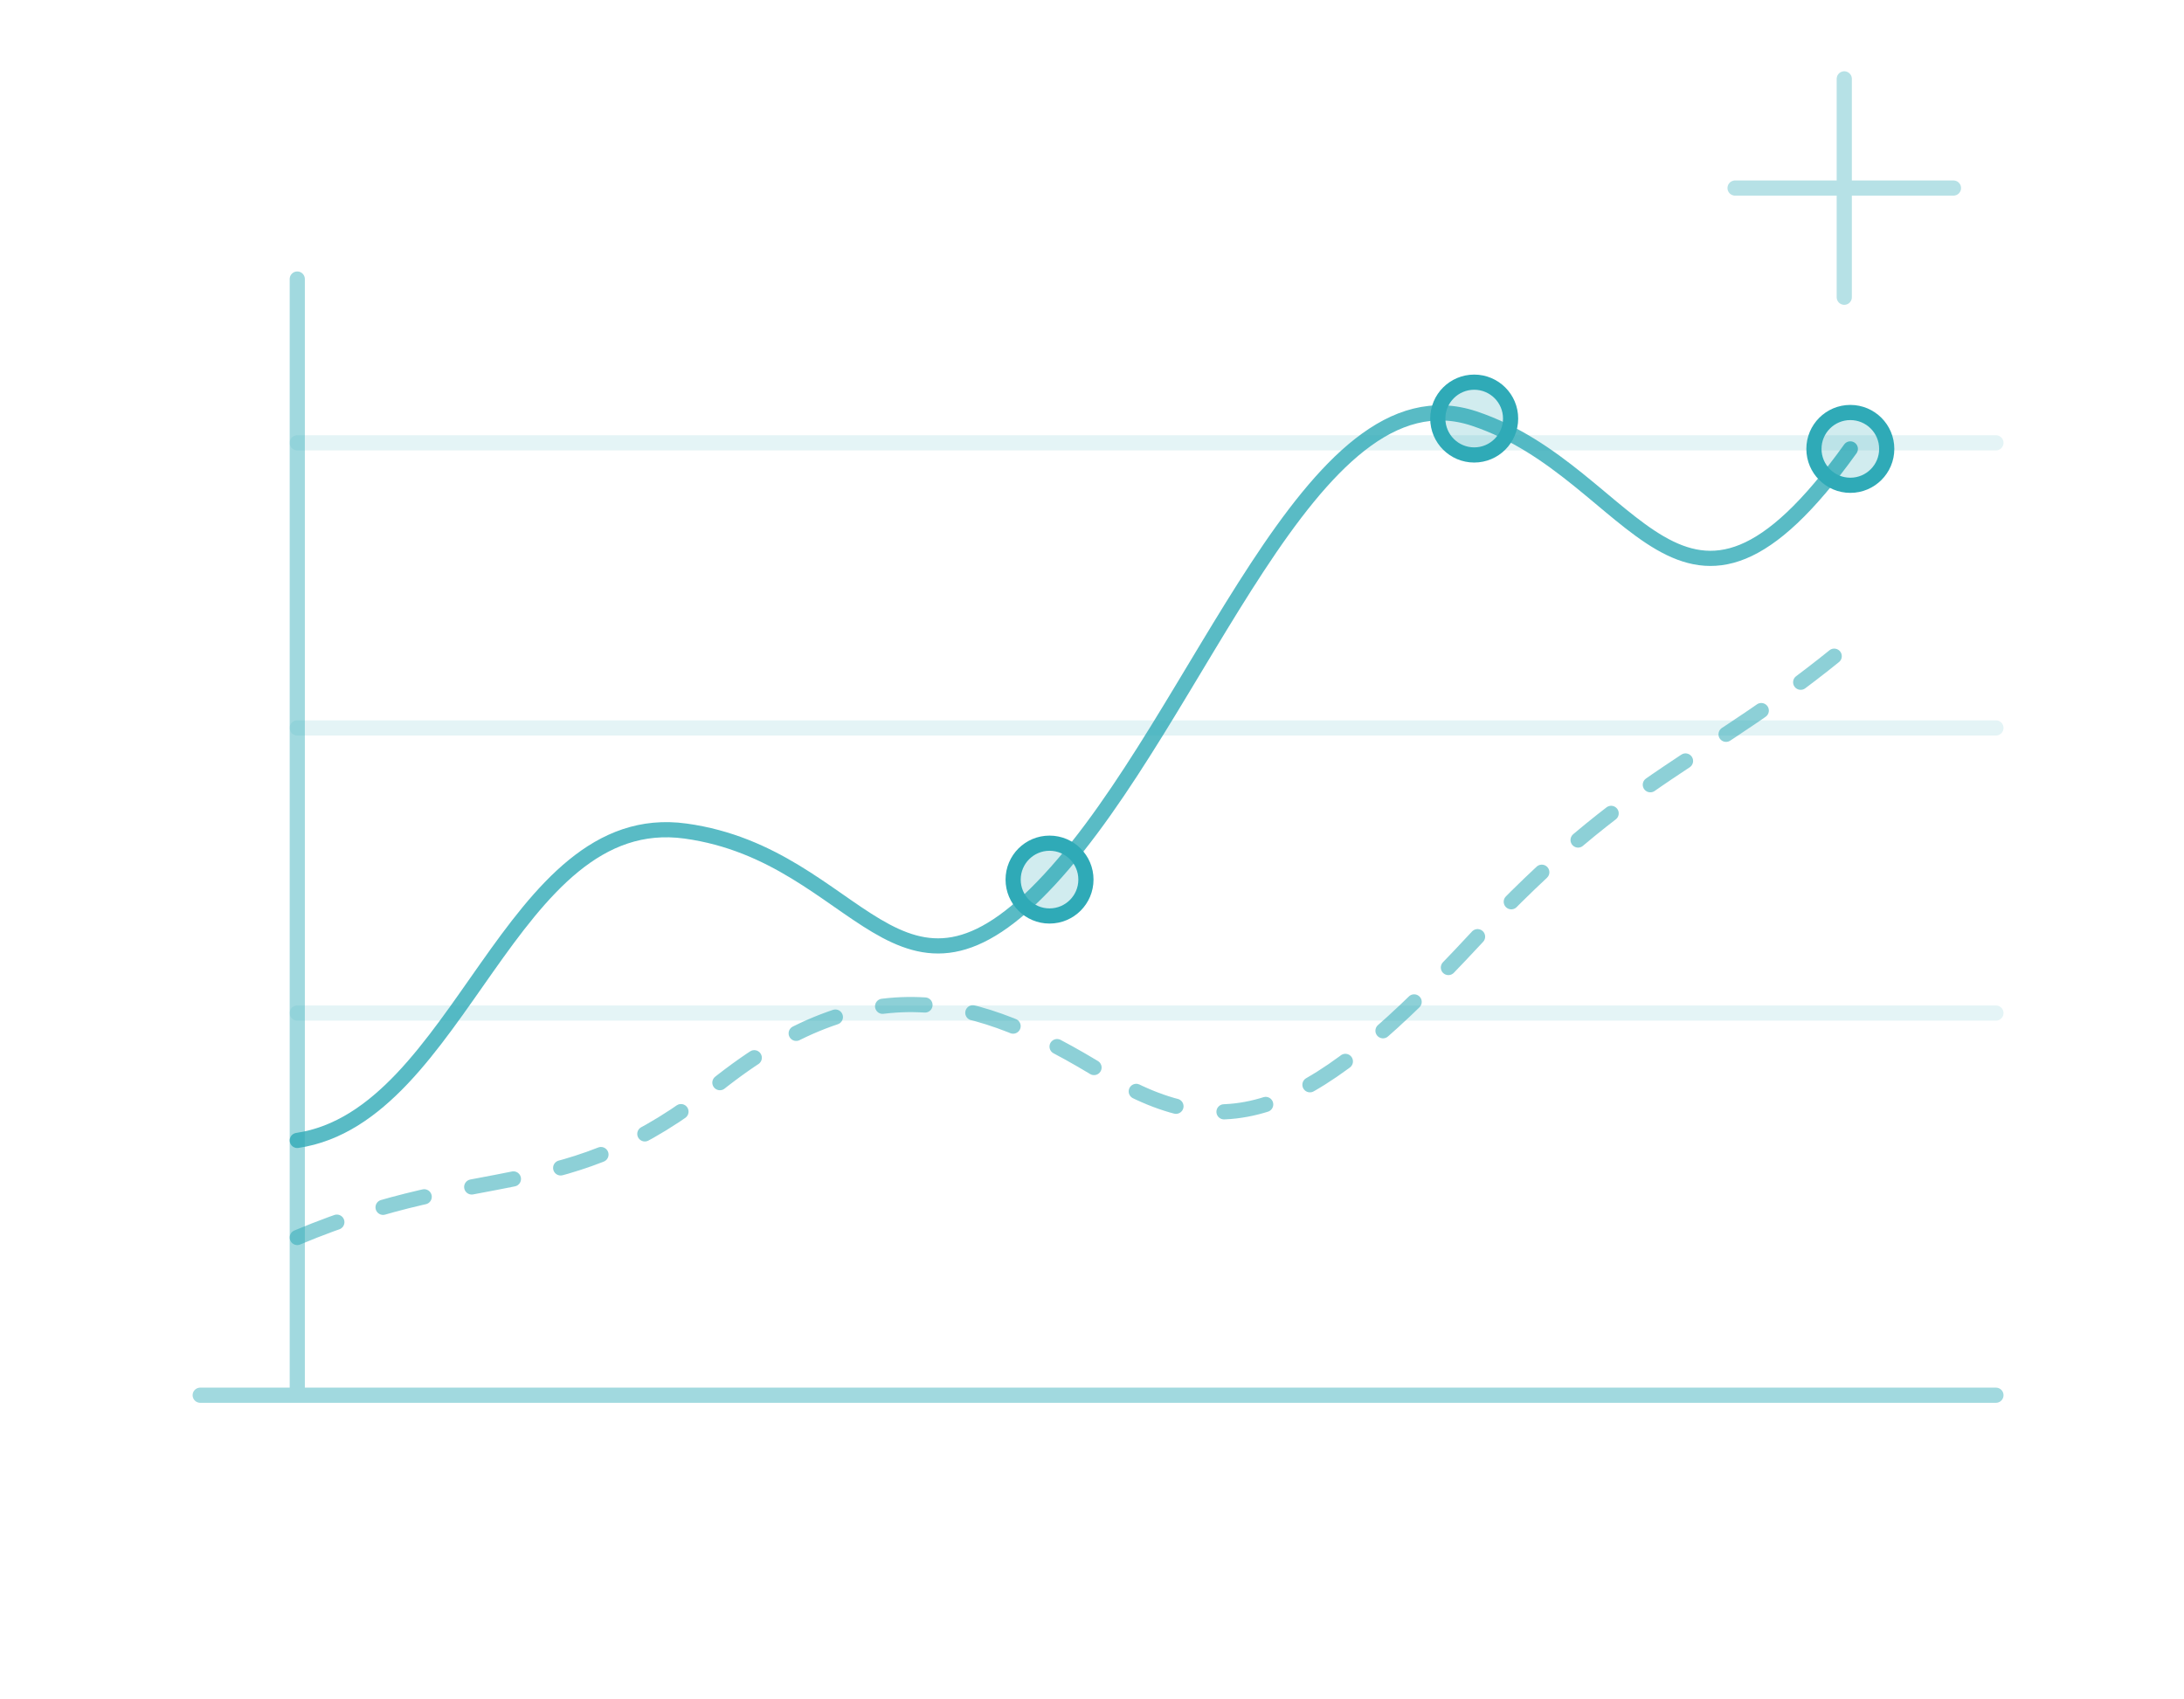
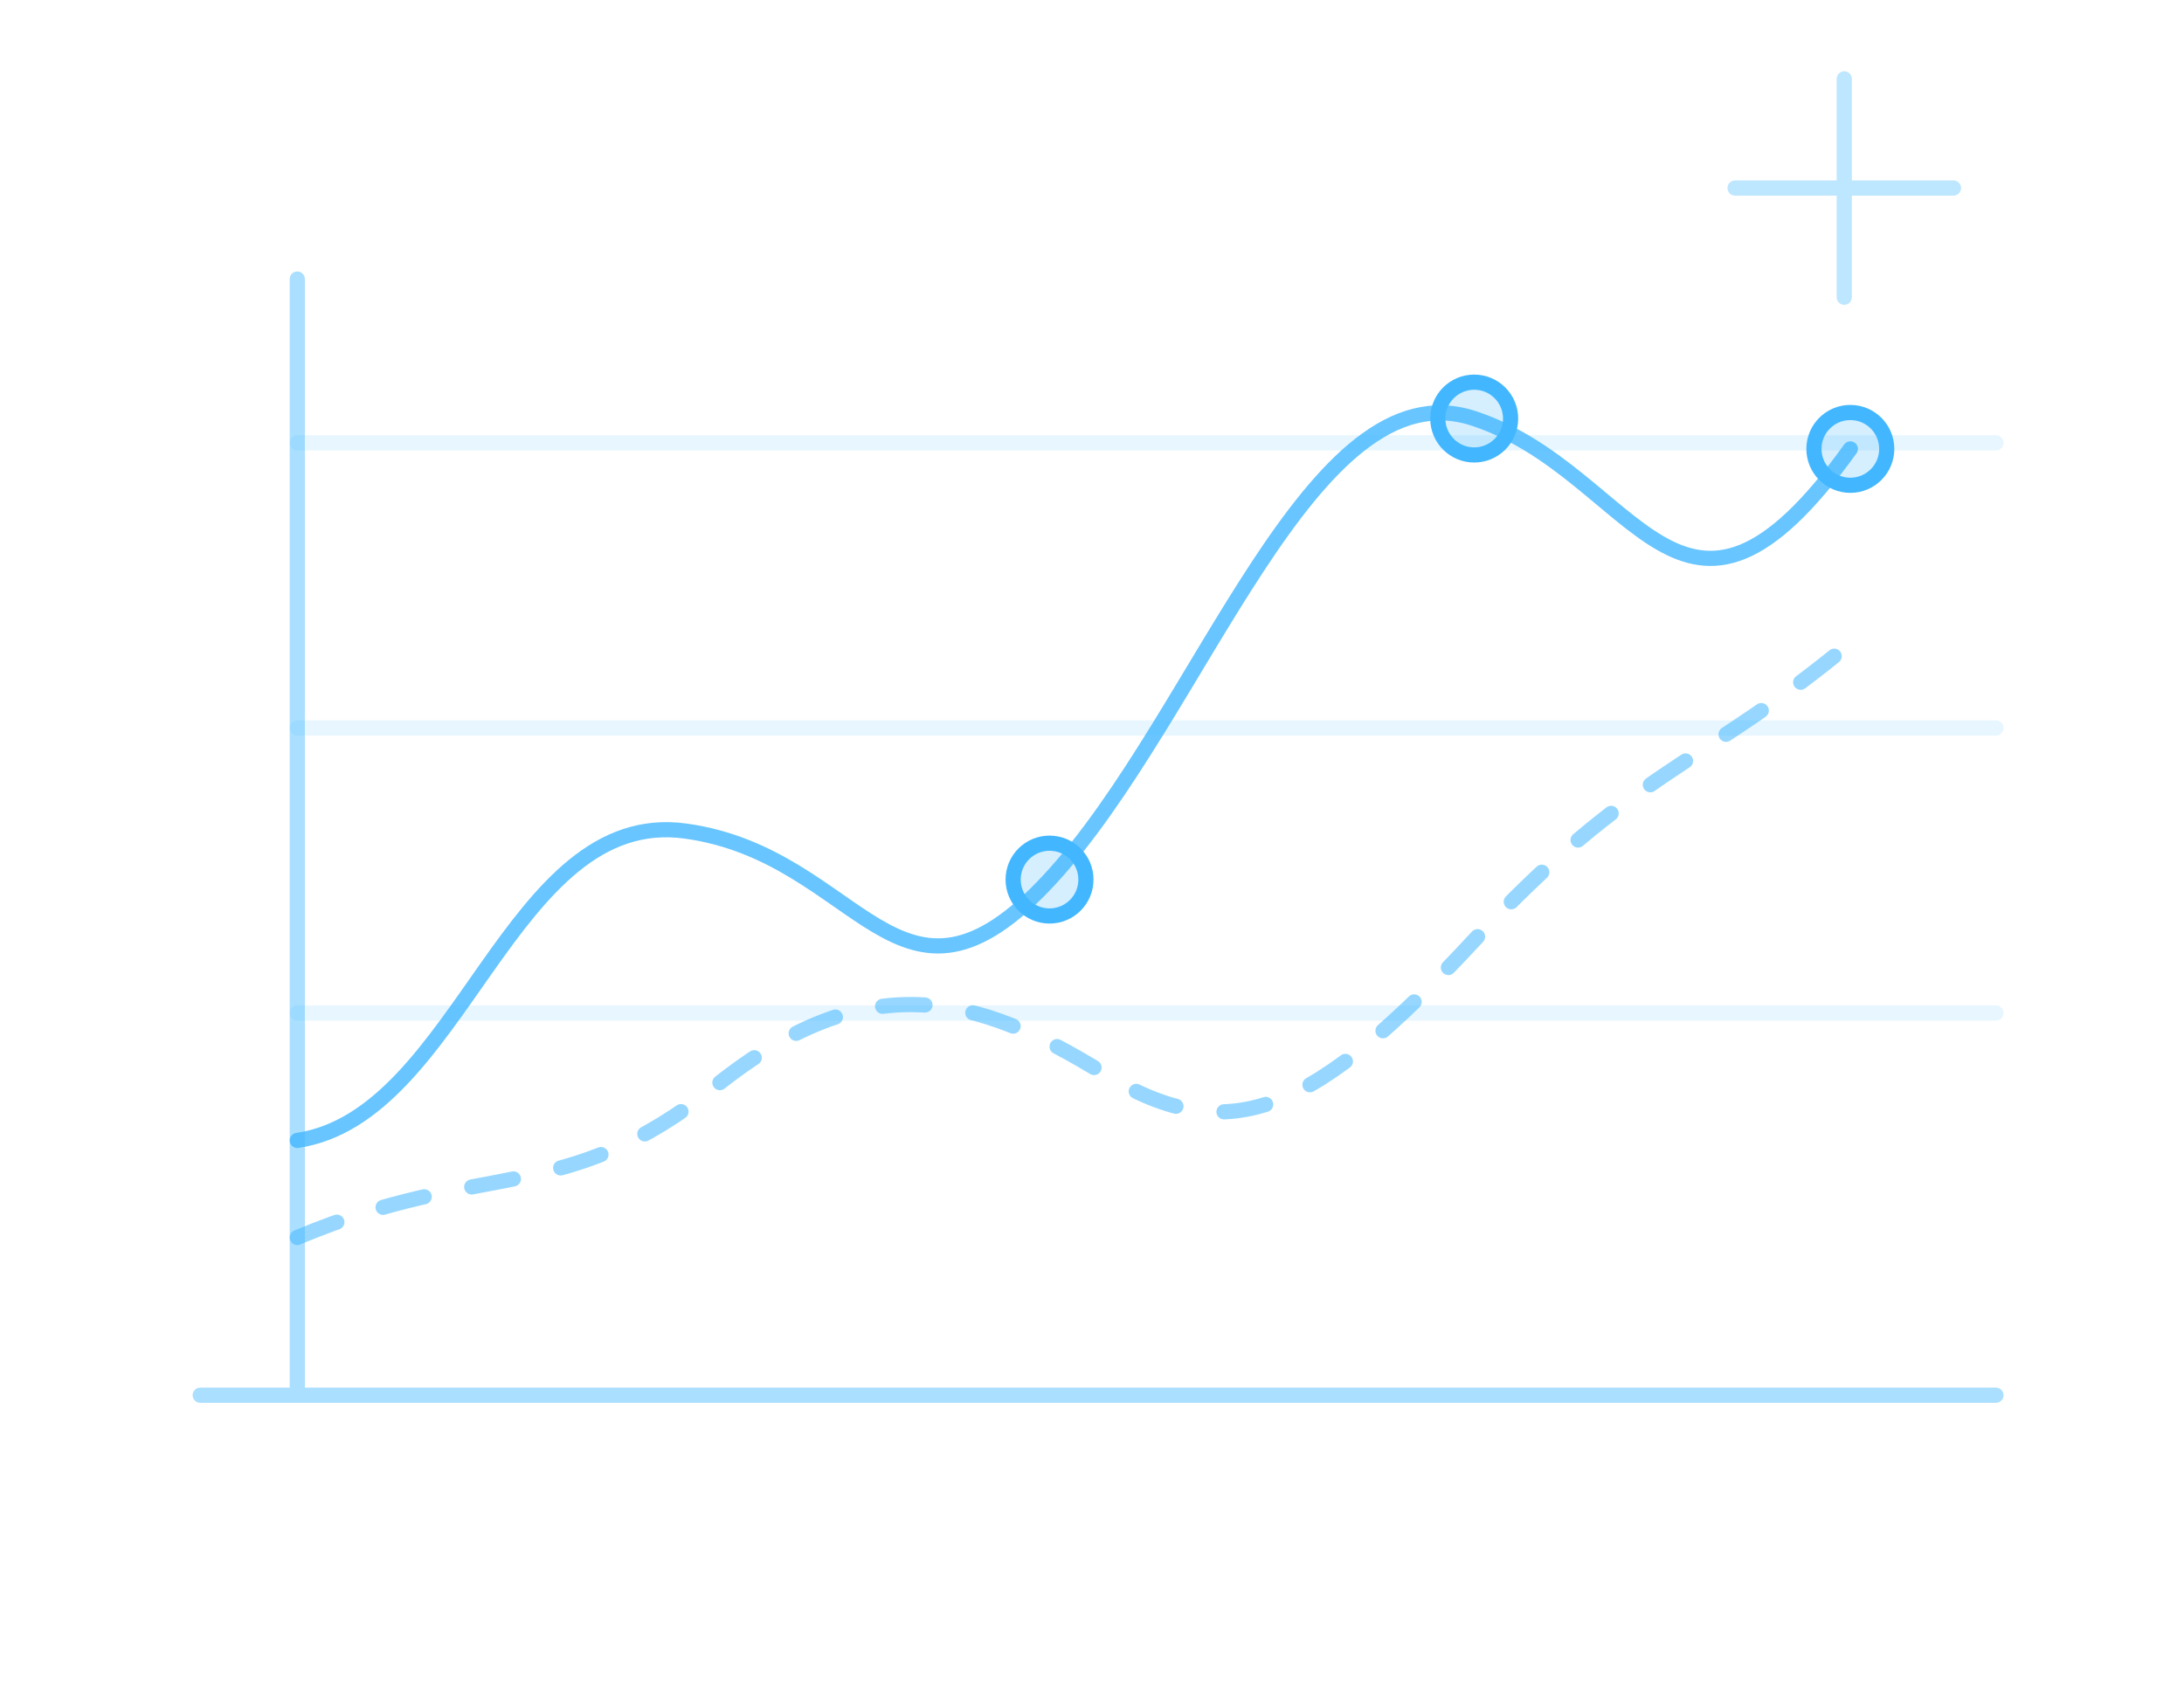
<svg xmlns="http://www.w3.org/2000/svg" viewBox="0 0 360 280" fill="none">
-   <g stroke="#2faab7" stroke-width="2.5" stroke-linecap="round" stroke-linejoin="round">
+   <g stroke="#42b7ff" stroke-width="2.5" stroke-linecap="round" stroke-linejoin="round">
    <path d="M33 230h296M49 230V46" opacity=".45" />
    <path d="M49 188c27-4 35-55 64-51s35 35 60 8 43-85 70-76 34 44 62 5" opacity=".8" />
    <path d="M49 204c31-13 44-5 69-25s43-15 64-2 35 6 61-22 38-29 62-49" stroke-dasharray="7 8" opacity=".55" />
    <path d="M49 73h280M49 120h280M49 167h280" opacity=".13" />
-     <circle cx="173" cy="145" r="6" fill="#2faab7" fill-opacity=".22" />
-     <circle cx="243" cy="69" r="6" fill="#2faab7" fill-opacity=".22" />
-     <circle cx="305" cy="74" r="6" fill="#2faab7" fill-opacity=".22" />
+     <circle cx="173" cy="145" r="6" fill="#42b7ff" fill-opacity=".22" />
+     <circle cx="243" cy="69" r="6" fill="#42b7ff" fill-opacity=".22" />
+     <circle cx="305" cy="74" r="6" fill="#42b7ff" fill-opacity=".22" />
    <path d="M286 31h36M304 13v36" opacity=".35" />
  </g>
</svg>
